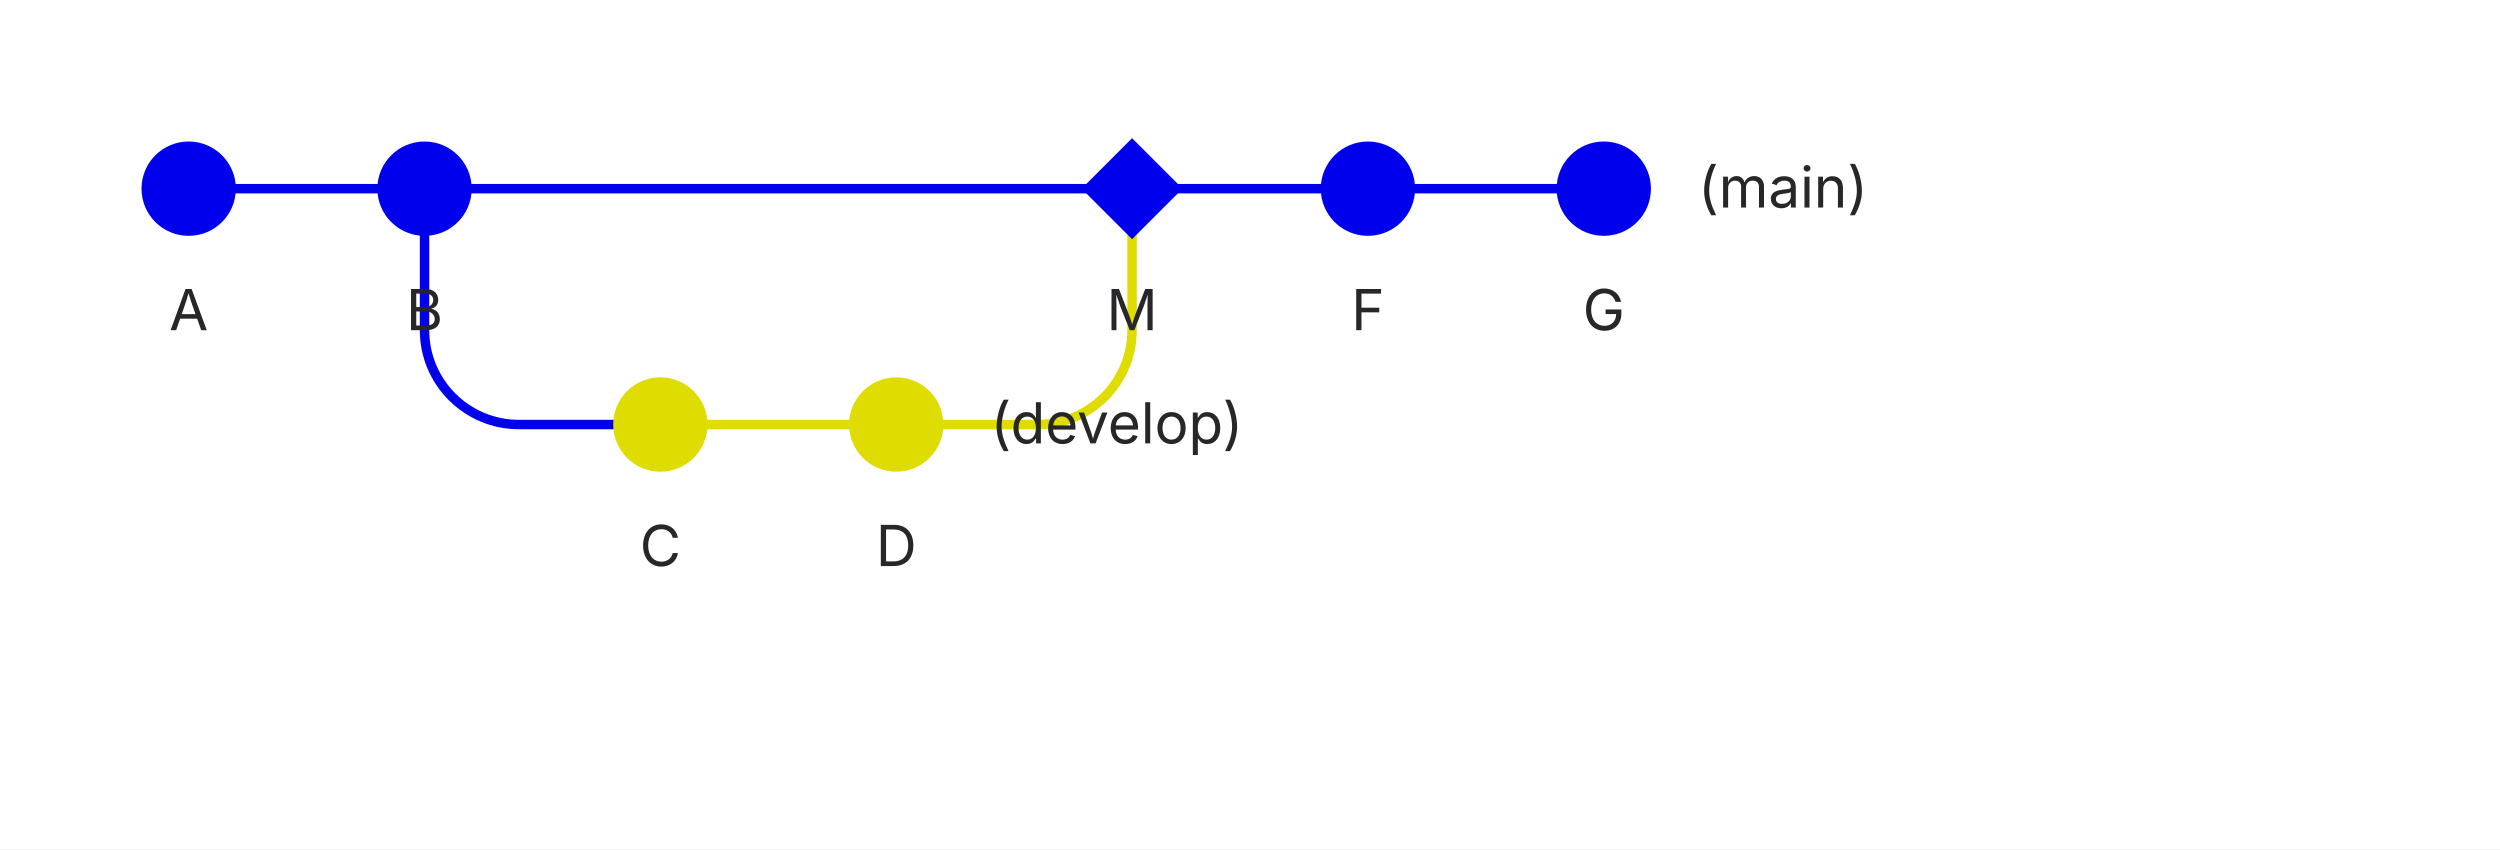
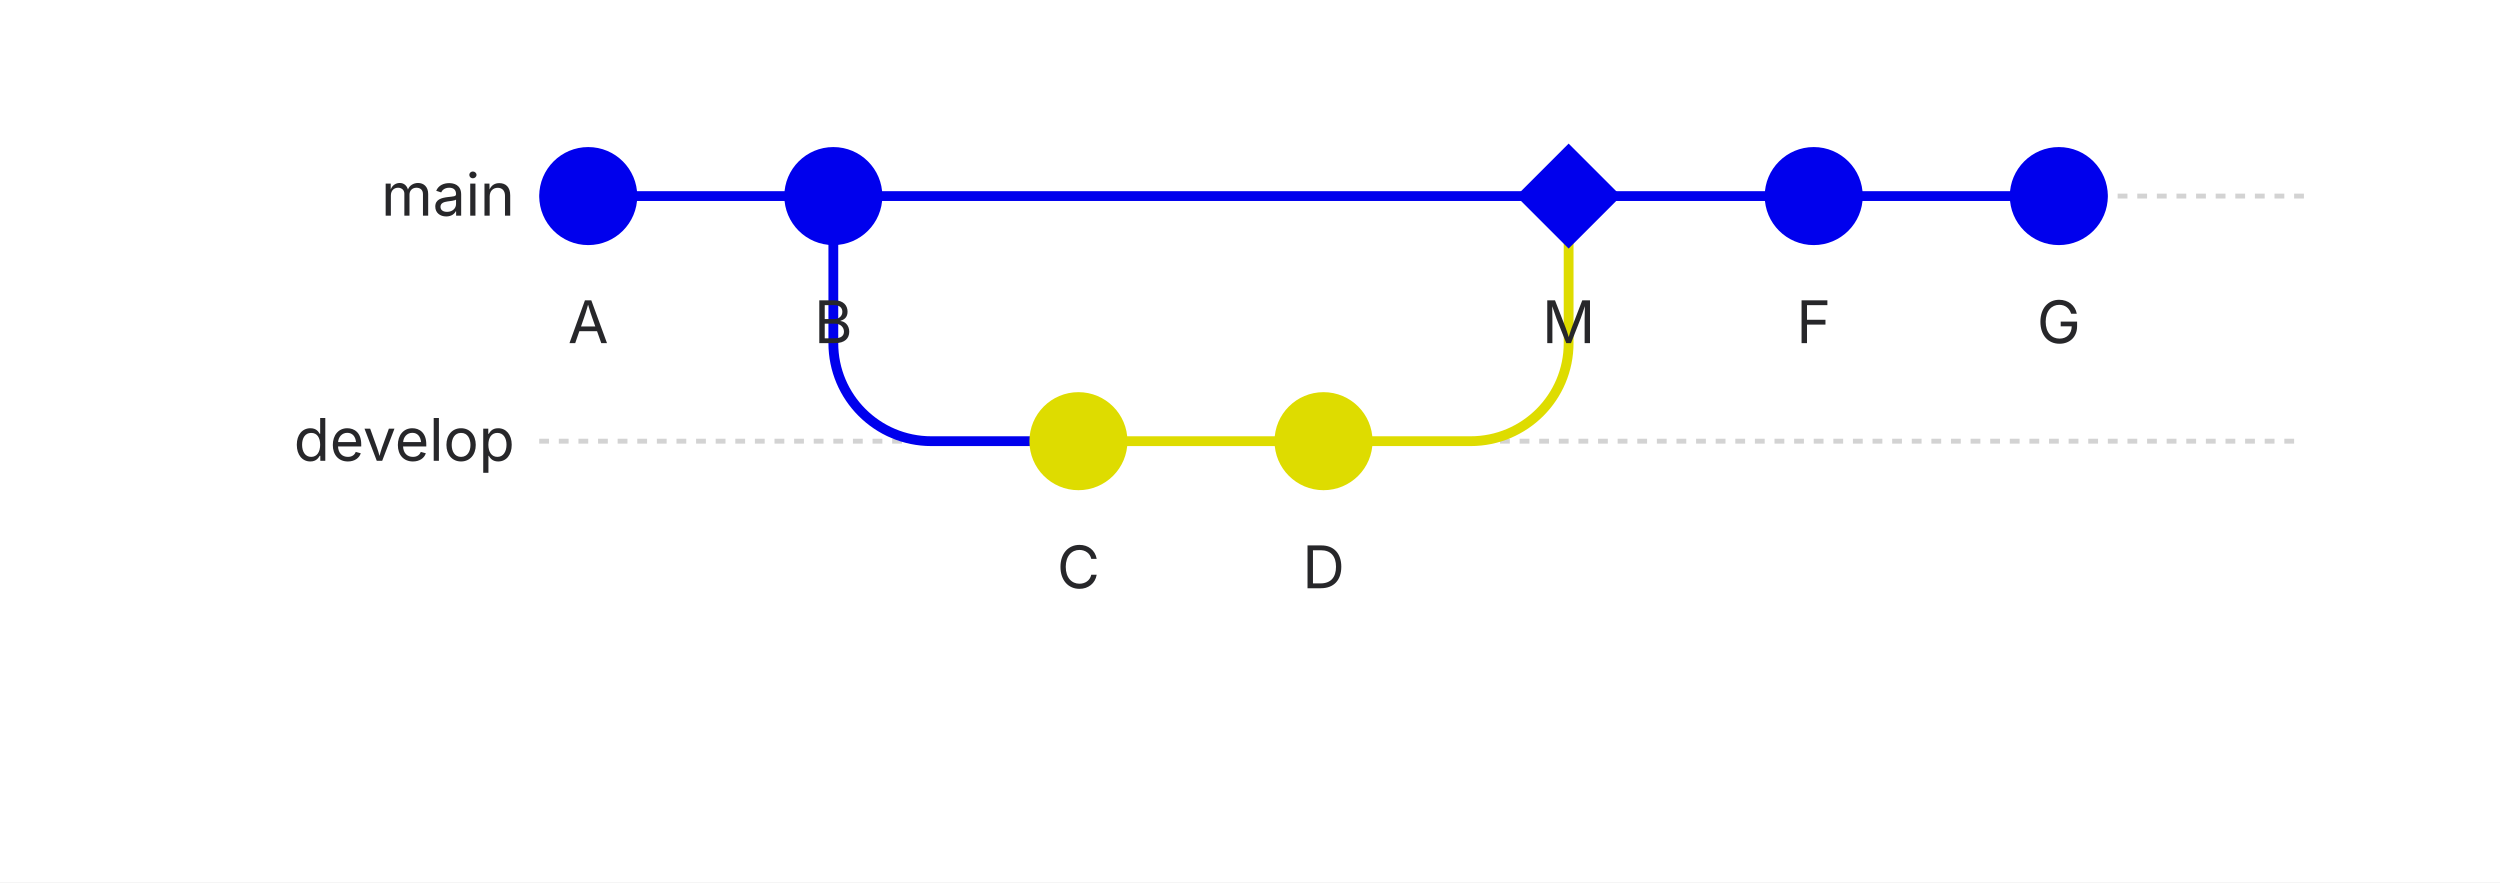
- <svg xmlns="http://www.w3.org/2000/svg" width="530" height="180" viewBox="0 0 530 180">
+ <svg xmlns="http://www.w3.org/2000/svg" width="510" height="180" viewBox="0 0 510 180">
  <style>
  .commit { fill: #FFFFFF; }
  .commit-text { font-family: 'Inter', sans-serif; font-size: 12px; fill: #27272A; text-anchor: middle; }
  .branch-text { font-family: 'Inter', sans-serif; font-size: 12px; fill: #27272A; }
  .tag-text { font-family: 'Inter', sans-serif; font-size: 10px; fill: #333; }
-   .tag-bg { fill: #FFFFDE; stroke: #333; stroke-width: 1; }
</style>
  <rect width="100%" height="100%" fill="#FFFFFF" />
-   <line x1="40" y1="40" x2="340" y2="40" stroke="#0000ED" stroke-width="2" />
-   <line x1="140" y1="90" x2="190" y2="90" stroke="#DEDC00" stroke-width="2" />
-   <path d="M 90 40 L 90 70 A 20 20 0 0 0 110 90 L 140 90" stroke="#0000ED" stroke-width="2" fill="none" />
-   <path d="M 190 90 L 220 90 A 20 20 0 0 0 240 70 L 240 40" stroke="#DEDC00" stroke-width="2" fill="none" />
-   <circle cx="40" cy="40" r="10" fill="#0000ED" stroke="#0000ED" stroke-width="0" />
-   <text x="40" y="70" class="commit-text">A</text>
-   <circle cx="90" cy="40" r="10" fill="#0000ED" stroke="#0000ED" stroke-width="0" />
-   <text x="90" y="70" class="commit-text">B</text>
-   <circle cx="140" cy="90" r="10" fill="#DEDC00" stroke="#DEDC00" stroke-width="0" />
-   <text x="140" y="120" class="commit-text">C</text>
-   <circle cx="190" cy="90" r="10" fill="#DEDC00" stroke="#DEDC00" stroke-width="0" />
-   <text x="190" y="120" class="commit-text">D</text>
-   <polygon points="240,30 250,40 240,50 230,40" fill="#0000ED" stroke="#0000ED" stroke-width="1" />
-   <text x="240" y="70" class="commit-text">M</text>
-   <circle cx="290" cy="40" r="10" fill="#0000ED" stroke="#0000ED" stroke-width="0" />
-   <text x="290" y="70" class="commit-text">F</text>
-   <circle cx="340" cy="40" r="10" fill="#0000ED" stroke="#0000ED" stroke-width="0" />
-   <text x="340" y="70" class="commit-text">G</text>
-   <text x="360" y="44" class="branch-text">(main)</text>
-   <text x="210" y="94" class="branch-text">(develop)</text>
+   <line x1="110" y1="40" x2="120" y2="40" stroke="lightgrey" stroke-width="1" stroke-dasharray="2" />
+   <line x1="120" y1="40" x2="420" y2="40" stroke="#0000ED" stroke-width="2" />
+   <line x1="420" y1="40" x2="470" y2="40" stroke="lightgrey" stroke-width="1" stroke-dasharray="2" />
+   <line x1="110" y1="90" x2="220" y2="90" stroke="lightgrey" stroke-width="1" stroke-dasharray="2" />
+   <line x1="220" y1="90" x2="270" y2="90" stroke="#DEDC00" stroke-width="2" />
+   <line x1="270" y1="90" x2="470" y2="90" stroke="lightgrey" stroke-width="1" stroke-dasharray="2" />
+   <path d="M 170 40 L 170 70 A 20 20 0 0 0 190 90 L 220 90" stroke="#0000ED" stroke-width="2" fill="none" />
+   <path d="M 270 90 L 300 90 A 20 20 0 0 0 320 70 L 320 40" stroke="#DEDC00" stroke-width="2" fill="none" />
+   <circle cx="120" cy="40" r="10" fill="#0000ED" stroke="#0000ED" stroke-width="0" />
+   <text x="120" y="70" class="commit-text">A</text>
+   <circle cx="170" cy="40" r="10" fill="#0000ED" stroke="#0000ED" stroke-width="0" />
+   <text x="170" y="70" class="commit-text">B</text>
+   <circle cx="220" cy="90" r="10" fill="#DEDC00" stroke="#DEDC00" stroke-width="0" />
+   <text x="220" y="120" class="commit-text">C</text>
+   <circle cx="270" cy="90" r="10" fill="#DEDC00" stroke="#DEDC00" stroke-width="0" />
+   <text x="270" y="120" class="commit-text">D</text>
+   <polygon points="320,30 330,40 320,50 310,40" fill="#0000ED" stroke="#0000ED" stroke-width="1" />
+   <text x="320" y="70" class="commit-text">M</text>
+   <circle cx="370" cy="40" r="10" fill="#0000ED" stroke="#0000ED" stroke-width="0" />
+   <text x="370" y="70" class="commit-text">F</text>
+   <circle cx="420" cy="40" r="10" fill="#0000ED" stroke="#0000ED" stroke-width="0" />
+   <text x="420" y="70" class="commit-text">G</text>
+   <text x="105" y="44" class="branch-text" text-anchor="end" fill="#0000ED">main</text>
+   <text x="105" y="94" class="branch-text" text-anchor="end" fill="#DEDC00">develop</text>
</svg>
